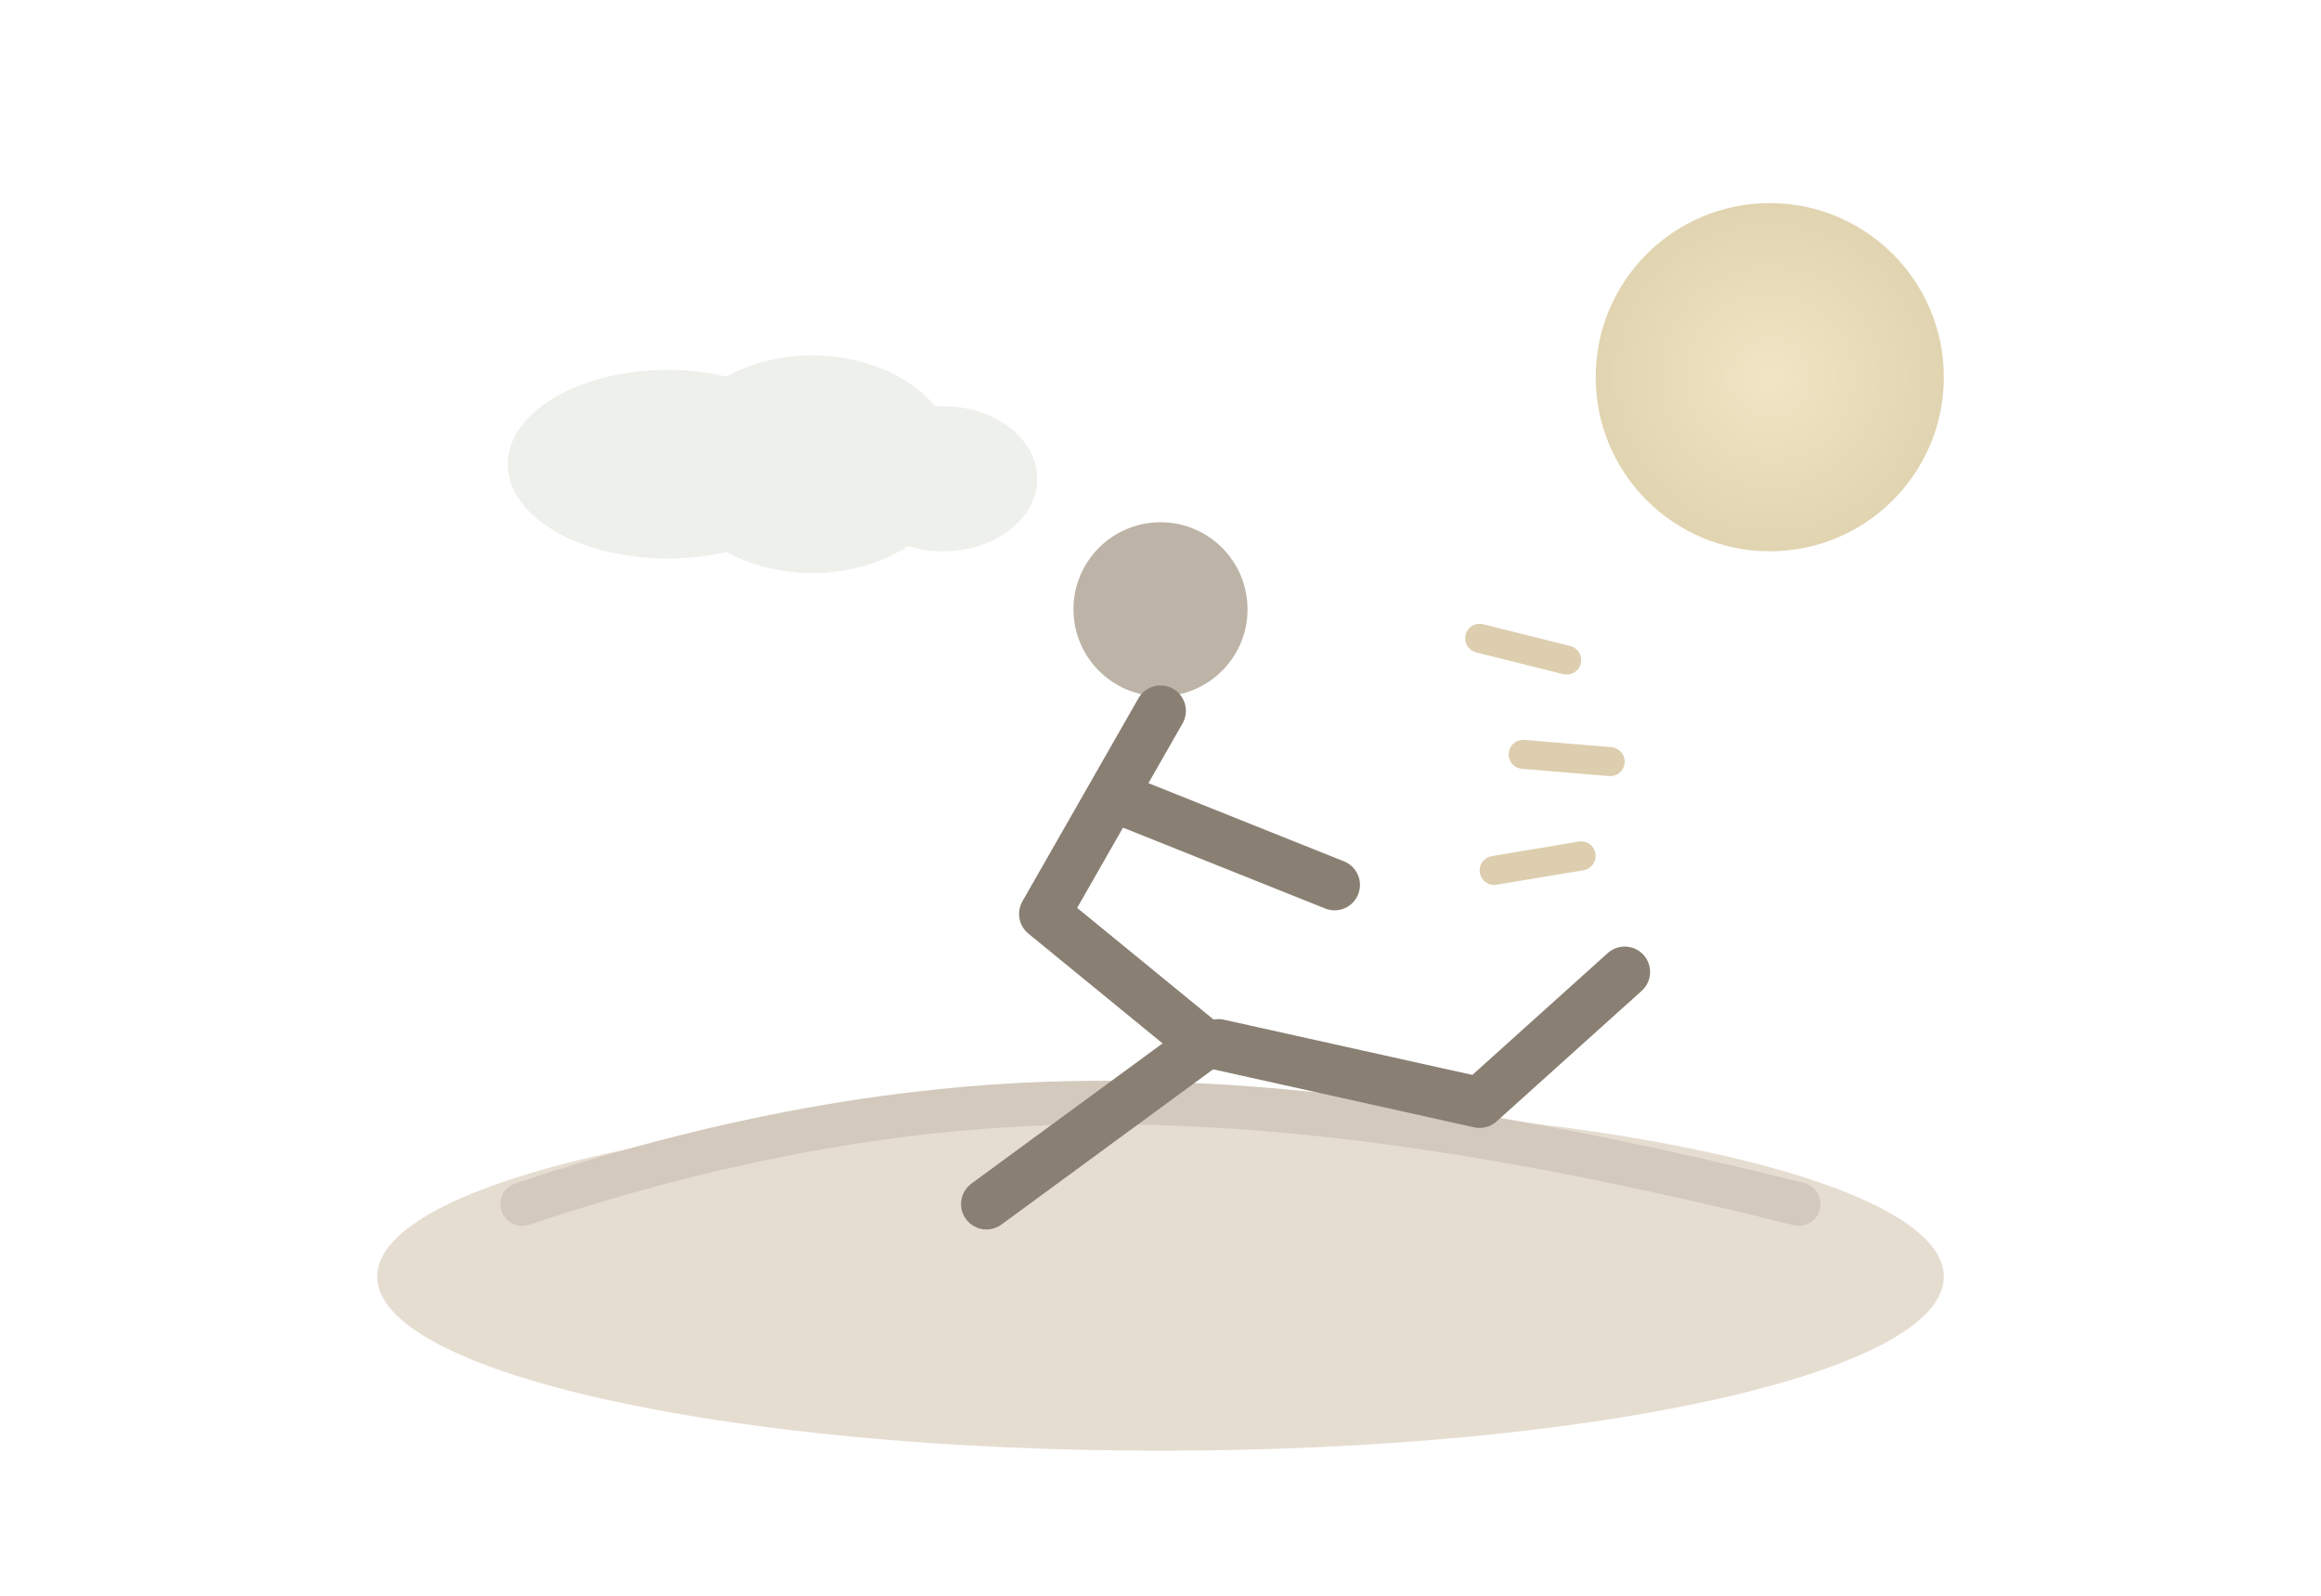
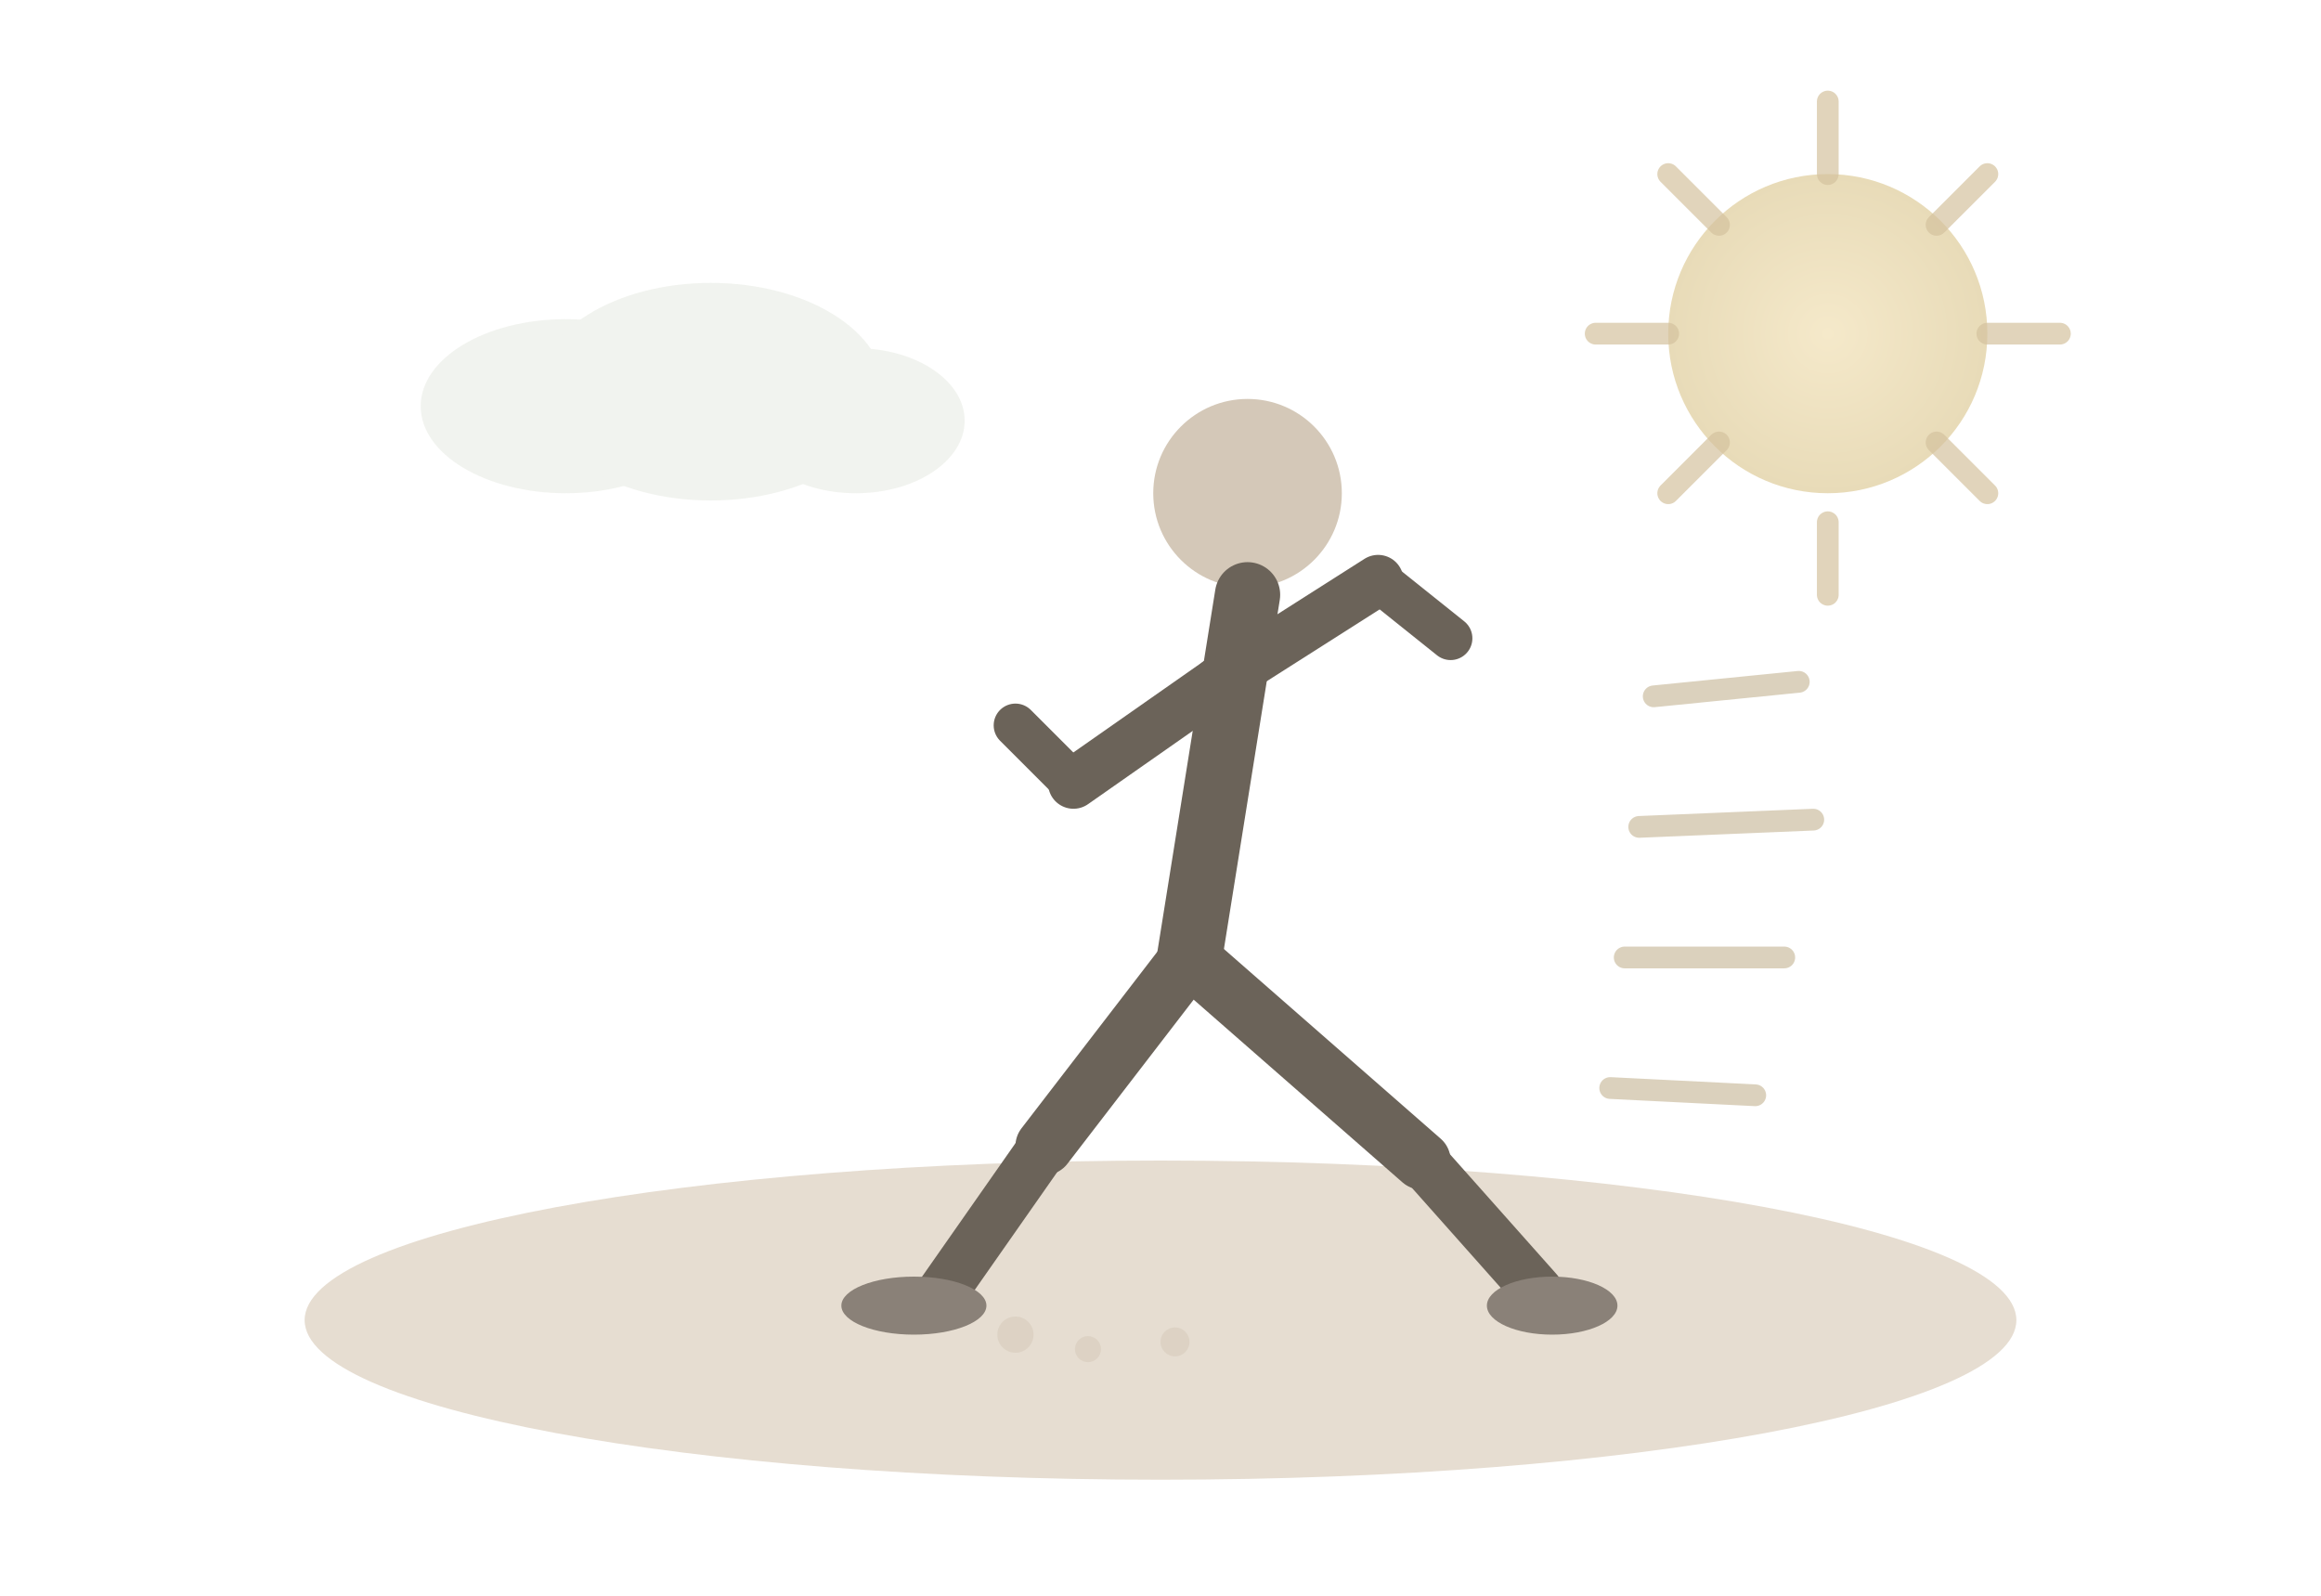
<svg xmlns="http://www.w3.org/2000/svg" viewBox="0 0 320 220" fill="none">
  <defs>
    <radialGradient id="sun" cx="50%" cy="50%" r="50%">
-       <stop offset="0%" stop-color="#f1e5c5" />
-       <stop offset="100%" stop-color="#e1d4b1" />
+       <stop offset="0%" stop-color="#f5e9ca" />
+       <stop offset="100%" stop-color="#e8dbb8" />
    </radialGradient>
  </defs>
-   <ellipse cx="160" cy="176" rx="108" ry="24" fill="#e6ddd1" />
-   <circle cx="244" cy="52" r="24" fill="url(#sun)" />
-   <path d="M72 166c30-10 56-14 80-14 26 0 56 4 96 14" stroke="#d3cabd" stroke-linecap="round" stroke-width="6" />
-   <g fill="#eef0eb">
-     <ellipse cx="92" cy="64" rx="22" ry="13" />
-     <ellipse cx="112" cy="64" rx="20" ry="15" />
-     <ellipse cx="130" cy="66" rx="13" ry="10" />
+   <ellipse cx="160" cy="182" rx="118" ry="22" fill="#e6ddd1" />
+   <circle cx="252" cy="46" r="22" fill="url(#sun)" />
+   <g stroke="#d4c29e" stroke-linecap="round" stroke-width="3" opacity=".7">
+     <path d="M252 14v10" />
+     <path d="M252 72v10" />
+     <path d="M220 46h10" />
+     <path d="M274 46h10" />
+     <path d="M230 24l7 7" />
+     <path d="M267 61l7 7" />
+     <path d="M230 68l7-7" />
+     <path d="M267 31l7-7" />
  </g>
-   <circle cx="160" cy="84" r="12" fill="#bdb3a7" />
-   <g stroke="#897f73" stroke-linecap="round" stroke-linejoin="round" stroke-width="7">
-     <path d="M160 98l-16 28 22 18" />
-     <path d="M154 110l30 12" />
-     <path d="M166 144l-30 22" />
-     <path d="M168 144l36 8 20-18" />
+   <g fill="#f0f2ed" opacity=".9">
+     <ellipse cx="78" cy="56" rx="20" ry="12" />
+     <ellipse cx="98" cy="54" rx="24" ry="15" />
+     <ellipse cx="118" cy="58" rx="15" ry="10" />
  </g>
-   <g stroke="#d7c6a1" stroke-linecap="round" stroke-width="4" opacity=".85">
-     <path d="M204 88l12 3" />
-     <path d="M210 104l12 1" />
-     <path d="M206 120l12-2" />
+   <g stroke="#6b6359" stroke-linecap="round" stroke-linejoin="round">
+     <circle cx="172" cy="68" r="13" fill="#d4c8b8" stroke="none" />
+     <path d="M172 82 L164 132" stroke-width="9" />
+     <path d="M168 94 L190 80" stroke-width="7" />
+     <path d="M190 80 L200 88" stroke-width="6" />
+     <path d="M168 94 L148 108" stroke-width="7" />
+     <path d="M148 108 L140 100" stroke-width="6" />
+     <path d="M164 132 L144 158" stroke-width="8" />
+     <path d="M144 158 L130 178" stroke-width="7" />
+     <path d="M164 132 L196 160" stroke-width="8" />
+     <path d="M196 160 L212 178" stroke-width="7" />
+   </g>
+   <ellipse cx="126" cy="180" rx="10" ry="4" fill="#8a8178" />
+   <ellipse cx="214" cy="180" rx="9" ry="4" fill="#8a8178" />
+   <g stroke="#c8b99a" stroke-linecap="round" stroke-width="3" opacity=".65">
+     <path d="M228 96 L248 94" />
+     <path d="M226 114 L250 113" />
+     <path d="M224 132 L246 132" />
+     <path d="M222 150 L242 151" />
+   </g>
+   <g fill="#d4c8b8" opacity=".5">
+     <circle cx="140" cy="184" r="2.5" />
+     <circle cx="150" cy="186" r="1.8" />
+     <circle cx="162" cy="185" r="2" />
  </g>
</svg>
